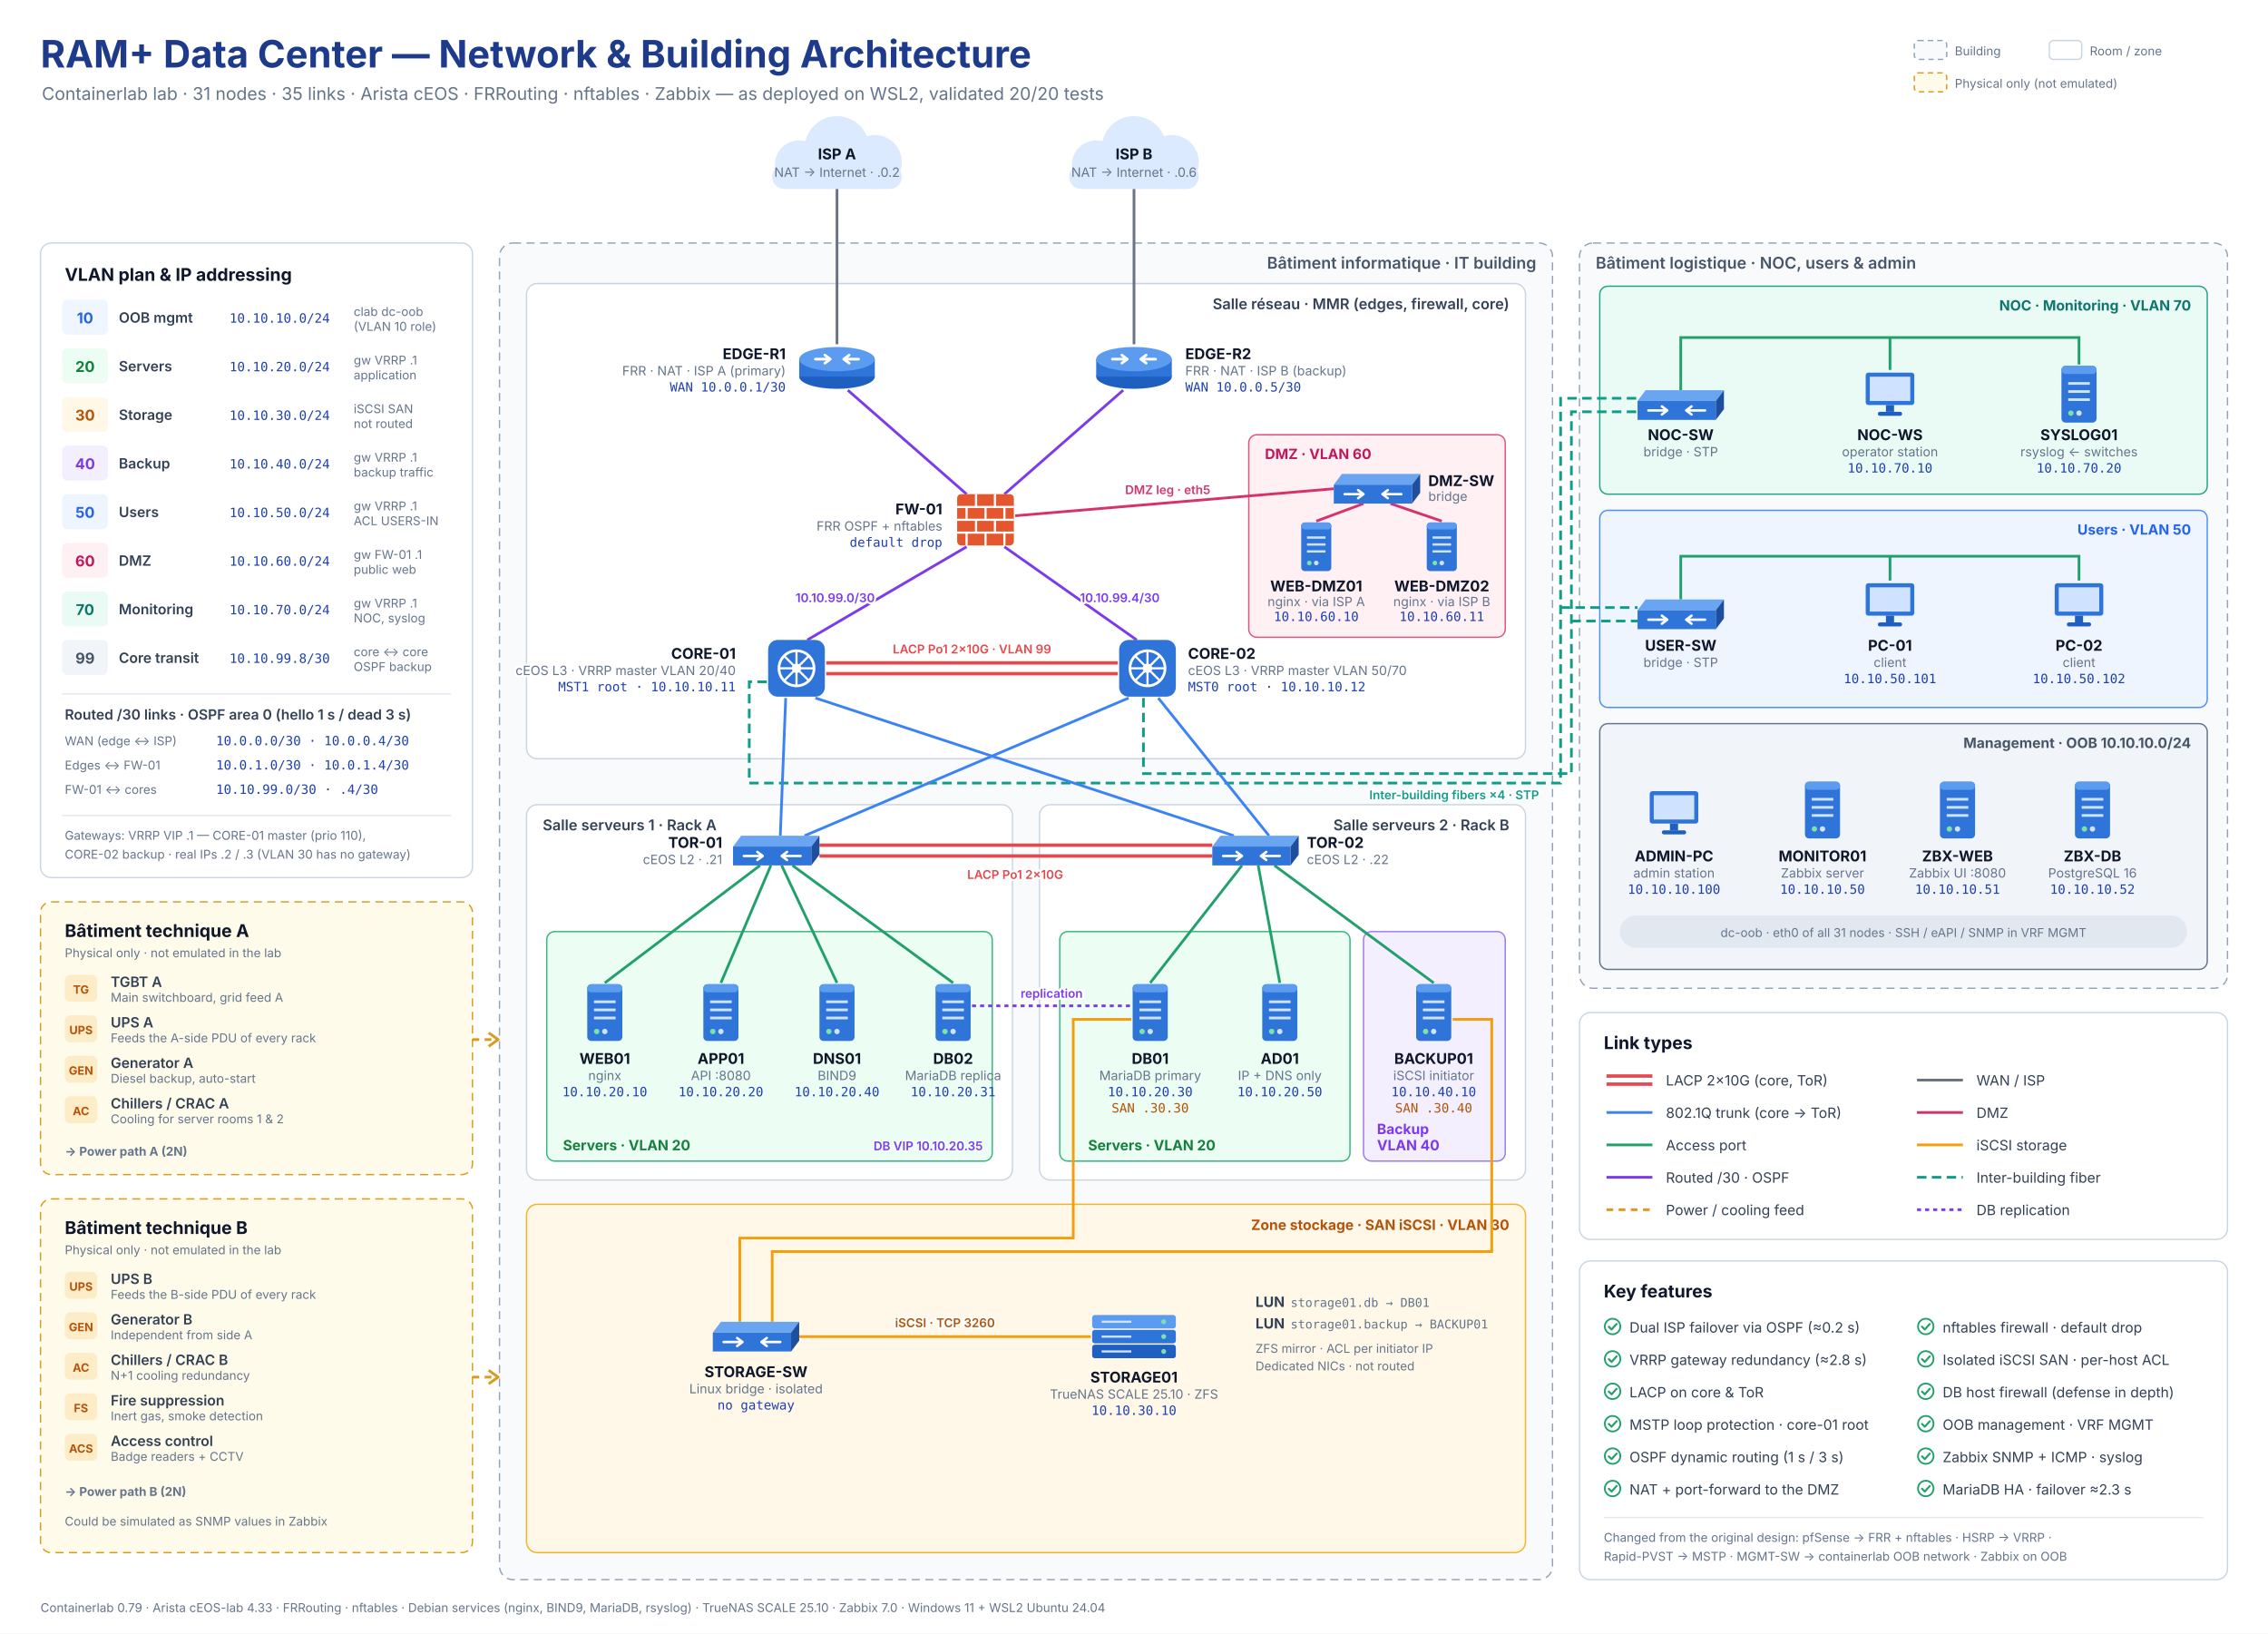
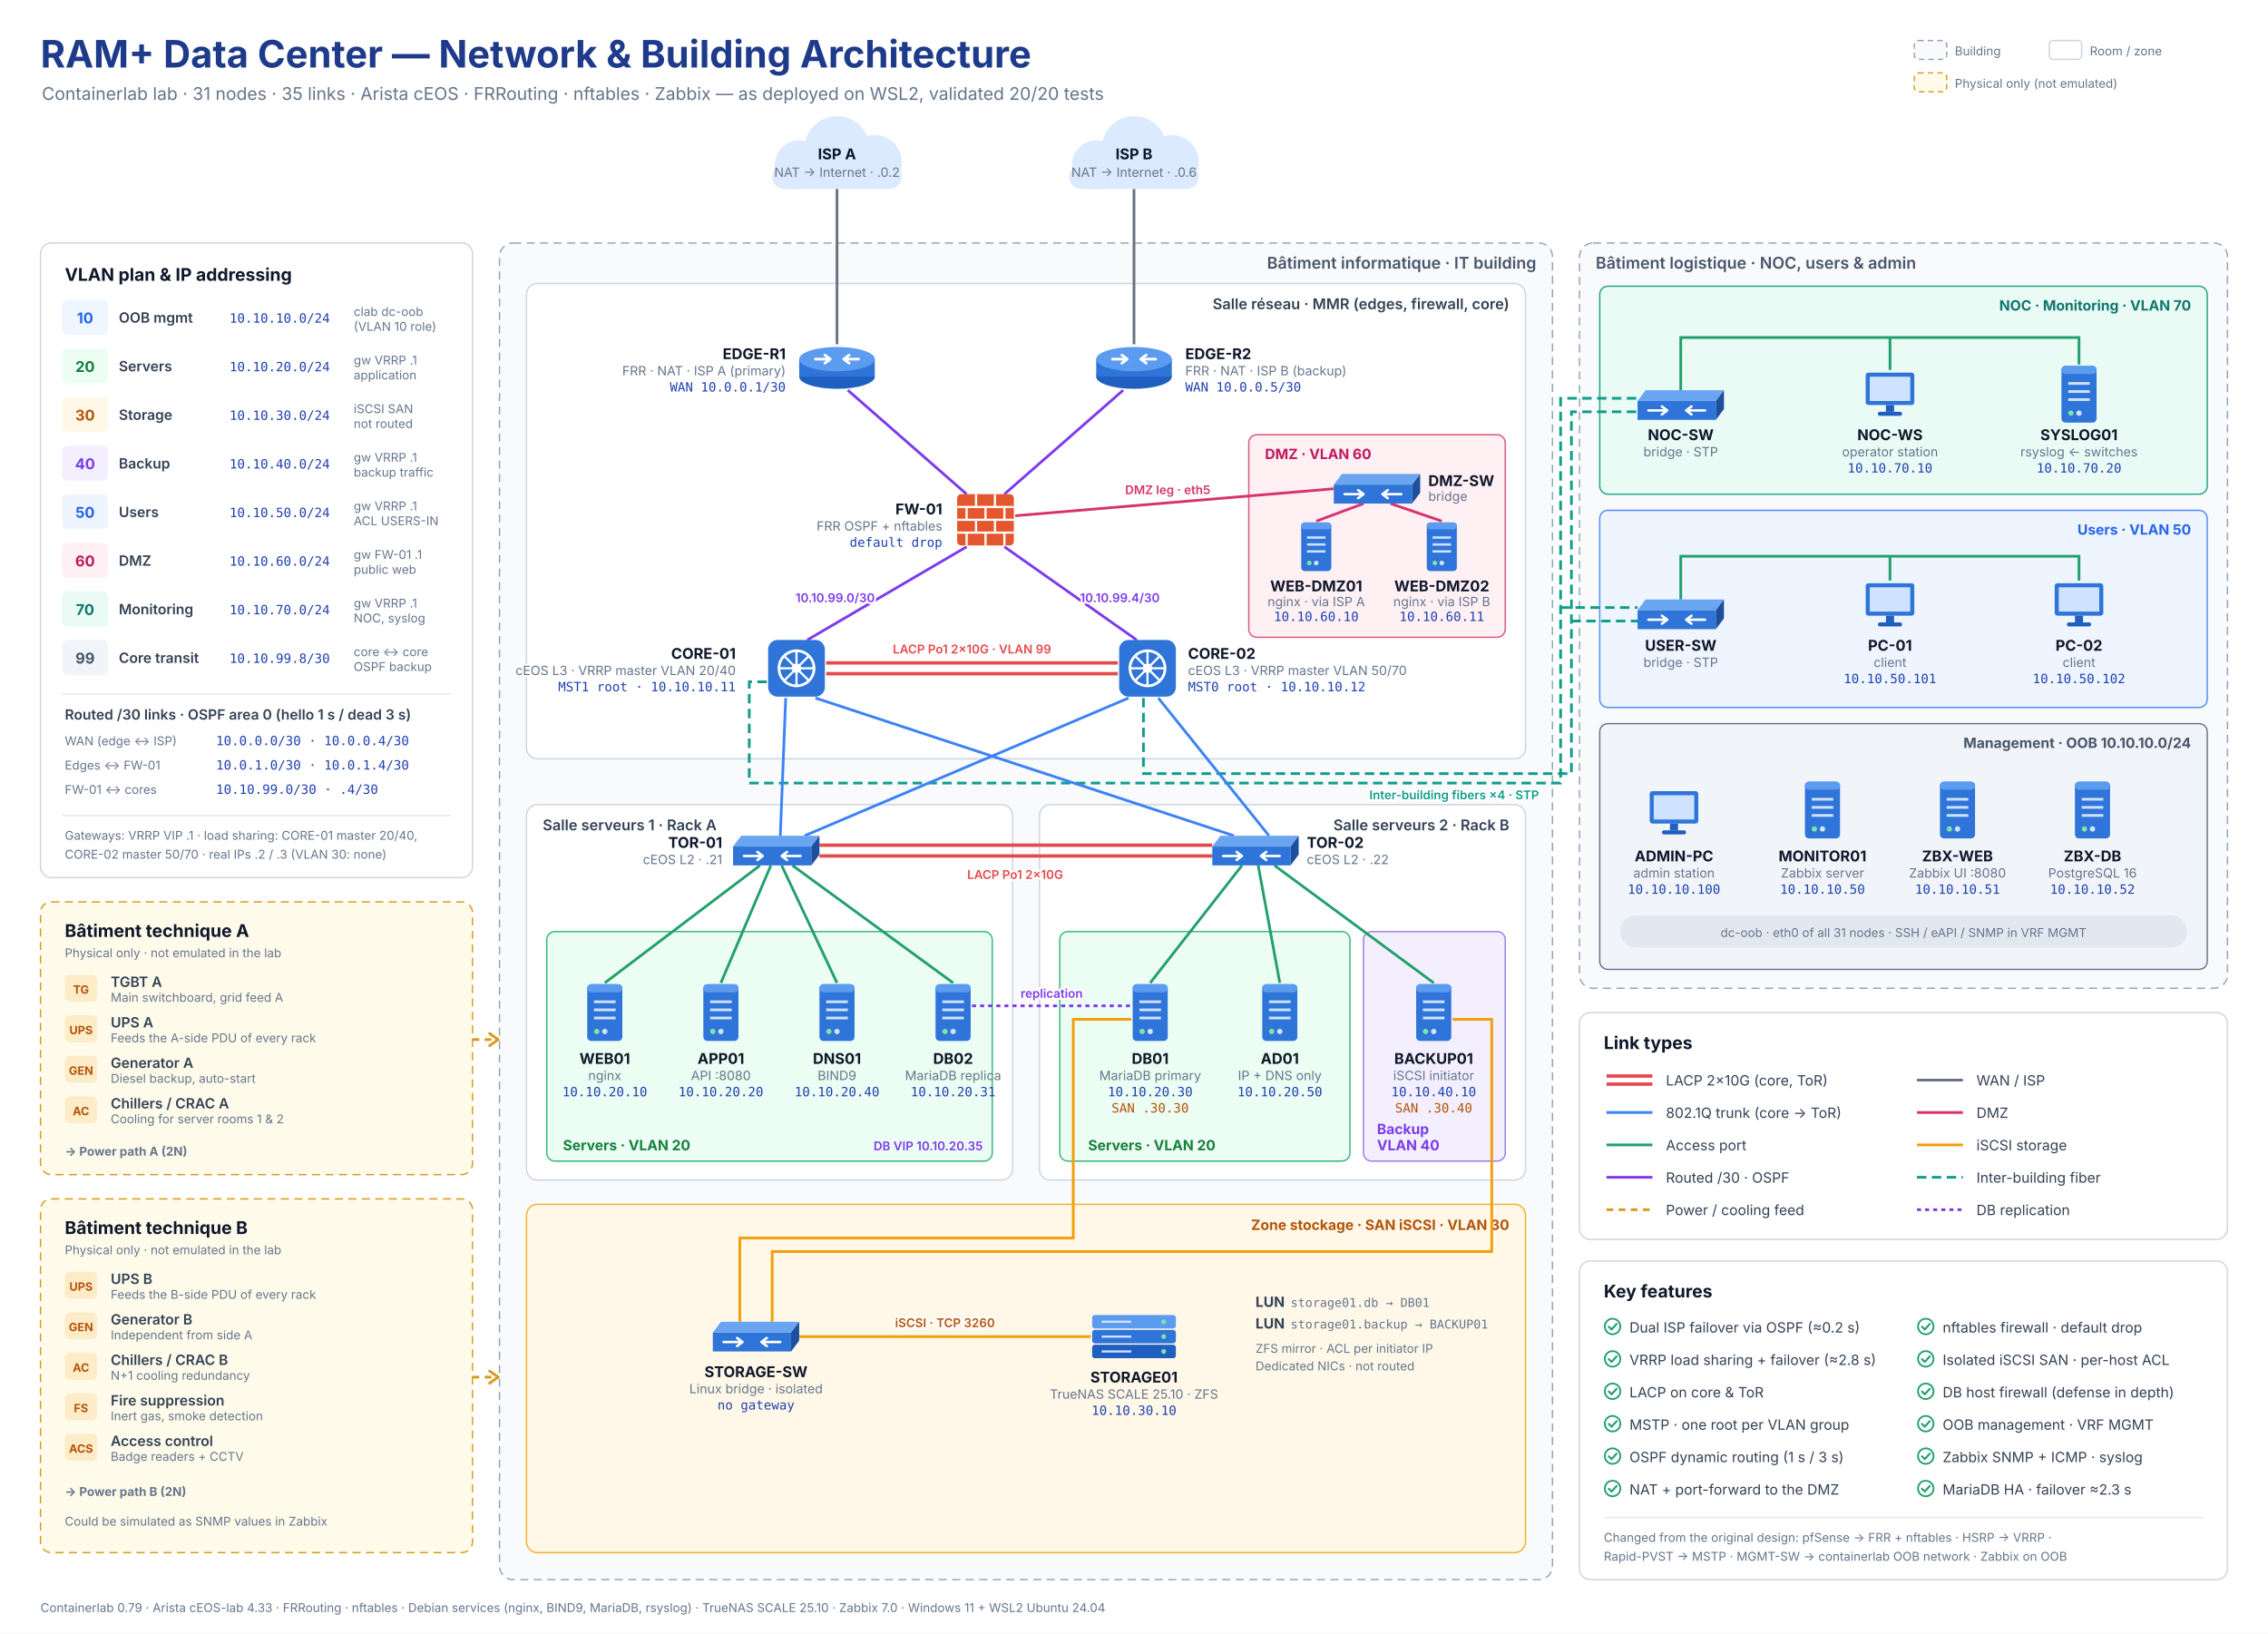
<svg xmlns="http://www.w3.org/2000/svg" viewBox="0 0 1680 1210" width="1680" height="1210" font-family="'Segoe UI', Inter, Roboto, Helvetica, Arial, sans-serif">
  <style>
    .title { font-size: 28px; font-weight: 700; fill: #1e3a8a; }
    .sub   { font-size: 13px; fill: #64748b; }
    .bld   { font-size: 12px; font-weight: 600; fill: #475569; }
    .room  { font-size: 11px; font-weight: 600; fill: #334155; }
    .zone  { font-size: 10.5px; font-weight: 700; }
    .n     { font-size: 11px; font-weight: 700; fill: #0f172a; }
    .r     { font-size: 9.5px; fill: #64748b; }
    .ip    { font-size: 9.5px; fill: #1e40af; font-family: Consolas, 'JetBrains Mono', Menlo, monospace; }
    .san   { font-size: 9.5px; fill: #b45309; font-family: Consolas, 'JetBrains Mono', Menlo, monospace; }
    .lk    { font-size: 9px; font-weight: 600; }
    .h     { paint-order: stroke; stroke: #ffffff; stroke-width: 3px; stroke-linejoin: round; }
    .ph    { font-size: 13px; font-weight: 700; fill: #0f172a; }
    .pt    { font-size: 10.5px; fill: #334155; }
    .ps    { font-size: 9px; fill: #64748b; }
    .mono  { font-family: Consolas, 'JetBrains Mono', Menlo, monospace; }
    .wan    { stroke: #6b7280; stroke-width: 2; fill: none; }
    .routed { stroke: #7c3aed; stroke-width: 2; fill: none; }
    .trunk  { stroke: #3b82f6; stroke-width: 2; fill: none; }
    .access { stroke: #22a06b; stroke-width: 2; fill: none; }
    .lacp   { stroke: #e5484d; stroke-width: 2.5; fill: none; }
    .dmz    { stroke: #d6336c; stroke-width: 2; fill: none; }
    .iscsi  { stroke: #f59e0b; stroke-width: 2; fill: none; }
    .fiber  { stroke: #0f9d8a; stroke-width: 2; fill: none; stroke-dasharray: 7 4; }
    .power  { stroke: #d99a1e; stroke-width: 2; fill: none; stroke-dasharray: 5 4; }
    .repl   { stroke: #7c3aed; stroke-width: 2; fill: none; stroke-dasharray: 3 3; }
  </style>
  <defs>
    <symbol id="router" viewBox="0 0 60 34">
      <ellipse cx="30" cy="24" rx="28" ry="9" fill="#1f5fbf" />
      <rect x="2" y="11" width="56" height="13" fill="#2f74d8" />
      <ellipse cx="30" cy="11" rx="28" ry="9" fill="#5b9bf0" />
      <path d="M14 11 h11 M21 8 l4 3 -4 3 M46 11 h-11 M39 8 l-4 3 4 3" stroke="#fff" stroke-width="2" fill="none" stroke-linecap="round" stroke-linejoin="round" />
    </symbol>
    <symbol id="firewall" viewBox="0 0 44 40">
      <rect x="1" y="1" width="42" height="38" rx="3" fill="#e4572e" />
      <path d="M1 10.5 H43 M1 20 H43 M1 29.5 H43 M15 1 V10.5 M29 1 V10.5 M8 10.5 V20 M22 10.5 V20 M36 10.5 V20 M15 20 V29.5 M29 20 V29.5 M8 29.5 V39 M22 29.5 V39 M36 29.5 V39" stroke="#fff" stroke-width="1.6" fill="none" />
    </symbol>
    <symbol id="core" viewBox="0 0 44 44">
      <rect x="1" y="1" width="42" height="42" rx="7" fill="#2f74d8" />
      <circle cx="22" cy="22" r="13" fill="none" stroke="#fff" stroke-width="2" />
      <path d="M22 9 V35 M9 22 H35 M13 13 L31 31 M31 13 L13 31" stroke="#fff" stroke-width="1.6" />
      <circle cx="22" cy="22" r="3.5" fill="#fff" />
    </symbol>
    <symbol id="l2" viewBox="0 0 64 22">
      <polygon points="6,0 64,0 58,8 0,8" fill="#6aa5f2" />
      <rect x="0" y="8" width="58" height="14" fill="#2f74d8" />
      <polygon points="58,8 64,0 64,14 58,22" fill="#1d4f9e" />
      <path d="M8 15 h14 M18 12 l4 3 -4 3 M50 15 h-14 M40 12 l-4 3 4 3" stroke="#fff" stroke-width="1.8" fill="none" stroke-linecap="round" stroke-linejoin="round" />
    </symbol>
    <symbol id="server" viewBox="0 0 28 44">
      <rect x="1" y="1" width="26" height="42" rx="3" fill="#2f74d8" />
      <rect x="1" y="1" width="26" height="6" rx="3" fill="#5b9bf0" />
      <path d="M6 14 H22 M6 20 H22 M6 26 H22" stroke="#cfe2ff" stroke-width="2" />
      <circle cx="8" cy="36" r="2" fill="#7ee2a8" />
      <circle cx="14" cy="36" r="2" fill="#cfe2ff" />
    </symbol>
    <symbol id="pc" viewBox="0 0 40 36">
      <rect x="2" y="2" width="36" height="24" rx="2" fill="#2f74d8" />
      <rect x="5" y="5" width="30" height="18" fill="#cfe2ff" />
      <rect x="17" y="26" width="6" height="5" fill="#1f5fbf" />
      <rect x="11" y="31" width="18" height="3" rx="1.5" fill="#1f5fbf" />
    </symbol>
    <symbol id="storage" viewBox="0 0 64 34">
      <rect x="1" y="1" width="62" height="10" rx="2" fill="#5b9bf0" />
      <rect x="1" y="12" width="62" height="10" rx="2" fill="#2f74d8" />
      <rect x="1" y="23" width="62" height="10" rx="2" fill="#1f5fbf" />
      <path d="M8 6 H30 M8 17 H30 M8 28 H30" stroke="#cfe2ff" stroke-width="1.6" />
      <circle cx="54" cy="6" r="1.8" fill="#7ee2a8" />
      <circle cx="54" cy="17" r="1.8" fill="#7ee2a8" />
      <circle cx="54" cy="28" r="1.8" fill="#7ee2a8" />
    </symbol>
    <symbol id="check" viewBox="0 0 14 14">
      <circle cx="7" cy="7" r="6.2" fill="none" stroke="#22a06b" stroke-width="1.4" />
      <path d="M4 7.2 L6.2 9.4 L10.2 5" stroke="#22a06b" stroke-width="1.6" fill="none" stroke-linecap="round" stroke-linejoin="round" />
    </symbol>
  </defs>
  <rect width="1680" height="1210" fill="#ffffff" />
  <text x="30" y="50" class="title">RAM+ Data Center — Network &amp; Building Architecture</text>
  <text x="31" y="74" class="sub">Containerlab lab · 31 nodes · 35 links · Arista cEOS · FRRouting · nftables · Zabbix — as deployed on WSL2, validated 20/20 tests</text>
  <g transform="translate(1418,30)">
    <rect x="0" y="0" width="24" height="14" rx="3" fill="#f8fafc" stroke="#94a3b8" stroke-dasharray="4 3" />
    <text x="30" y="11" class="ps">Building</text>
    <rect x="100" y="0" width="24" height="14" rx="3" fill="#ffffff" stroke="#cbd5e1" />
    <text x="130" y="11" class="ps">Room / zone</text>
    <rect x="0" y="24" width="24" height="14" rx="3" fill="#fffbeb" stroke="#d99a1e" stroke-dasharray="4 3" />
    <text x="30" y="35" class="ps">Physical only (not emulated)</text>
  </g>
  <g transform="translate(620,116)">
    <circle cx="-28" cy="6" r="18" fill="#dbeafe" />
    <circle cx="0" cy="-6" r="24" fill="#dbeafe" />
    <circle cx="28" cy="4" r="20" fill="#dbeafe" />
    <rect x="-48" y="6" width="96" height="18" rx="9" fill="#dbeafe" />
    <text x="0" y="2" text-anchor="middle" class="n">ISP A</text>
    <text x="0" y="15" text-anchor="middle" class="r">NAT → Internet · .0.2</text>
  </g>
  <g transform="translate(840,116)">
    <circle cx="-28" cy="6" r="18" fill="#dbeafe" />
    <circle cx="0" cy="-6" r="24" fill="#dbeafe" />
    <circle cx="28" cy="4" r="20" fill="#dbeafe" />
    <rect x="-48" y="6" width="96" height="18" rx="9" fill="#dbeafe" />
    <text x="0" y="2" text-anchor="middle" class="n">ISP B</text>
    <text x="0" y="15" text-anchor="middle" class="r">NAT → Internet · .0.6</text>
  </g>
  <rect x="30" y="180" width="320" height="470" rx="8" fill="#ffffff" stroke="#cbd5e1" />
  <text x="48" y="208" class="ph">VLAN plan &amp; IP addressing</text>
  <g font-size="11">
    <g transform="translate(0,222)">
      <rect x="46" y="0" width="34" height="26" rx="4" fill="#eff6ff" />
      <text x="63" y="17.5" text-anchor="middle" font-weight="700" fill="#2563eb">10</text>
      <text x="88" y="17" class="pt" font-weight="600">OOB mgmt</text>
      <text x="170" y="17" class="ip">10.10.10.0/24</text>
      <text x="262" y="12" class="ps">clab dc-oob</text>
      <text x="262" y="23" class="ps">(VLAN 10 role)</text>
    </g>
    <g transform="translate(0,258)">
      <rect x="46" y="0" width="34" height="26" rx="4" fill="#ecfdf3" />
      <text x="63" y="17.5" text-anchor="middle" font-weight="700" fill="#15803d">20</text>
      <text x="88" y="17" class="pt" font-weight="600">Servers</text>
      <text x="170" y="17" class="ip">10.10.20.0/24</text>
      <text x="262" y="12" class="ps">gw VRRP .1</text>
      <text x="262" y="23" class="ps">application</text>
    </g>
    <g transform="translate(0,294)">
      <rect x="46" y="0" width="34" height="26" rx="4" fill="#fff8e8" />
      <text x="63" y="17.5" text-anchor="middle" font-weight="700" fill="#b45309">30</text>
      <text x="88" y="17" class="pt" font-weight="600">Storage</text>
      <text x="170" y="17" class="ip">10.10.30.0/24</text>
      <text x="262" y="12" class="ps">iSCSI SAN</text>
      <text x="262" y="23" class="ps">not routed</text>
    </g>
    <g transform="translate(0,330)">
      <rect x="46" y="0" width="34" height="26" rx="4" fill="#f3efff" />
      <text x="63" y="17.5" text-anchor="middle" font-weight="700" fill="#7c3aed">40</text>
      <text x="88" y="17" class="pt" font-weight="600">Backup</text>
      <text x="170" y="17" class="ip">10.10.40.0/24</text>
      <text x="262" y="12" class="ps">gw VRRP .1</text>
      <text x="262" y="23" class="ps">backup traffic</text>
    </g>
    <g transform="translate(0,366)">
      <rect x="46" y="0" width="34" height="26" rx="4" fill="#eef5ff" />
      <text x="63" y="17.5" text-anchor="middle" font-weight="700" fill="#2563eb">50</text>
      <text x="88" y="17" class="pt" font-weight="600">Users</text>
      <text x="170" y="17" class="ip">10.10.50.0/24</text>
      <text x="262" y="12" class="ps">gw VRRP .1</text>
      <text x="262" y="23" class="ps">ACL USERS-IN</text>
    </g>
    <g transform="translate(0,402)">
      <rect x="46" y="0" width="34" height="26" rx="4" fill="#fff0f4" />
      <text x="63" y="17.5" text-anchor="middle" font-weight="700" fill="#be185d">60</text>
      <text x="88" y="17" class="pt" font-weight="600">DMZ</text>
      <text x="170" y="17" class="ip">10.10.60.0/24</text>
      <text x="262" y="12" class="ps">gw FW-01 .1</text>
      <text x="262" y="23" class="ps">public web</text>
    </g>
    <g transform="translate(0,438)">
      <rect x="46" y="0" width="34" height="26" rx="4" fill="#eafaf5" />
      <text x="63" y="17.5" text-anchor="middle" font-weight="700" fill="#0f766e">70</text>
      <text x="88" y="17" class="pt" font-weight="600">Monitoring</text>
      <text x="170" y="17" class="ip">10.10.70.0/24</text>
      <text x="262" y="12" class="ps">gw VRRP .1</text>
      <text x="262" y="23" class="ps">NOC, syslog</text>
    </g>
    <g transform="translate(0,474)">
      <rect x="46" y="0" width="34" height="26" rx="4" fill="#f1f5f9" />
      <text x="63" y="17.5" text-anchor="middle" font-weight="700" fill="#475569">99</text>
      <text x="88" y="17" class="pt" font-weight="600">Core transit</text>
      <text x="170" y="17" class="ip">10.10.99.8/30</text>
      <text x="262" y="12" class="ps">core ↔ core</text>
      <text x="262" y="23" class="ps">OSPF backup</text>
    </g>
  </g>
  <line x1="46" y1="514" x2="334" y2="514" stroke="#e2e8f0" />
  <text x="48" y="533" class="pt" font-weight="600">Routed /30 links · OSPF area 0 (hello 1 s / dead 3 s)</text>
  <text x="48" y="552" class="ps">WAN (edge ↔ ISP)</text>
  <text x="160" y="552" class="ip">10.0.0.0/30 · 10.0.0.4/30</text>
  <text x="48" y="570" class="ps">Edges ↔ FW-01</text>
  <text x="160" y="570" class="ip">10.0.1.0/30 · 10.0.1.4/30</text>
  <text x="48" y="588" class="ps">FW-01 ↔ cores</text>
  <text x="160" y="588" class="ip">10.10.99.0/30 · .4/30</text>
  <line x1="46" y1="604" x2="334" y2="604" stroke="#e2e8f0" />
-   <text x="48" y="622" class="ps">Gateways: VRRP VIP .1 — CORE-01 master (prio 110),</text>
-   <text x="48" y="636" class="ps">CORE-02 backup · real IPs .2 / .3 (VLAN 30 has no gateway)</text>
+   <text x="48" y="622" class="ps">Gateways: VRRP VIP .1 · load sharing: CORE-01 master 20/40,</text>
+   <text x="48" y="636" class="ps">CORE-02 master 50/70 · real IPs .2 / .3 (VLAN 30: none)</text>
  <rect x="30" y="668" width="320" height="202" rx="8" fill="#fffbeb" stroke="#d99a1e" stroke-dasharray="6 4" />
  <text x="48" y="694" class="ph">Bâtiment technique A</text>
  <text x="48" y="709" class="ps">Physical only · not emulated in the lab</text>
  <g class="pt">
    <rect x="48" y="722" width="24" height="20" rx="4" fill="#fdecc8" />
    <text x="60" y="736" text-anchor="middle" font-size="8.5" font-weight="700" fill="#b45309">TG</text>
    <text x="82" y="731" font-weight="600">TGBT A</text>
    <text x="82" y="742" class="ps">Main switchboard, grid feed A</text>
    <rect x="48" y="752" width="24" height="20" rx="4" fill="#fdecc8" />
    <text x="60" y="766" text-anchor="middle" font-size="8.5" font-weight="700" fill="#b45309">UPS</text>
    <text x="82" y="761" font-weight="600">UPS A</text>
    <text x="82" y="772" class="ps">Feeds the A-side PDU of every rack</text>
    <rect x="48" y="782" width="24" height="20" rx="4" fill="#fdecc8" />
    <text x="60" y="796" text-anchor="middle" font-size="8.5" font-weight="700" fill="#b45309">GEN</text>
    <text x="82" y="791" font-weight="600">Generator A</text>
    <text x="82" y="802" class="ps">Diesel backup, auto-start</text>
    <rect x="48" y="812" width="24" height="20" rx="4" fill="#fdecc8" />
    <text x="60" y="826" text-anchor="middle" font-size="8.5" font-weight="700" fill="#b45309">AC</text>
    <text x="82" y="821" font-weight="600">Chillers / CRAC A</text>
    <text x="82" y="832" class="ps">Cooling for server rooms 1 &amp; 2</text>
  </g>
  <text x="48" y="856" class="ps" font-weight="700" fill="#b45309">→ Power path A (2N)</text>
  <rect x="30" y="888" width="320" height="262" rx="8" fill="#fffbeb" stroke="#d99a1e" stroke-dasharray="6 4" />
  <text x="48" y="914" class="ph">Bâtiment technique B</text>
  <text x="48" y="929" class="ps">Physical only · not emulated in the lab</text>
  <g class="pt">
    <rect x="48" y="942" width="24" height="20" rx="4" fill="#fdecc8" />
    <text x="60" y="956" text-anchor="middle" font-size="8.5" font-weight="700" fill="#b45309">UPS</text>
    <text x="82" y="951" font-weight="600">UPS B</text>
    <text x="82" y="962" class="ps">Feeds the B-side PDU of every rack</text>
    <rect x="48" y="972" width="24" height="20" rx="4" fill="#fdecc8" />
    <text x="60" y="986" text-anchor="middle" font-size="8.5" font-weight="700" fill="#b45309">GEN</text>
    <text x="82" y="981" font-weight="600">Generator B</text>
    <text x="82" y="992" class="ps">Independent from side A</text>
    <rect x="48" y="1002" width="24" height="20" rx="4" fill="#fdecc8" />
    <text x="60" y="1016" text-anchor="middle" font-size="8.5" font-weight="700" fill="#b45309">AC</text>
    <text x="82" y="1011" font-weight="600">Chillers / CRAC B</text>
    <text x="82" y="1022" class="ps">N+1 cooling redundancy</text>
    <rect x="48" y="1032" width="24" height="20" rx="4" fill="#fdecc8" />
    <text x="60" y="1046" text-anchor="middle" font-size="8.5" font-weight="700" fill="#b45309">FS</text>
    <text x="82" y="1041" font-weight="600">Fire suppression</text>
    <text x="82" y="1052" class="ps">Inert gas, smoke detection</text>
    <rect x="48" y="1062" width="24" height="20" rx="4" fill="#fdecc8" />
    <text x="60" y="1076" text-anchor="middle" font-size="8.5" font-weight="700" fill="#b45309">ACS</text>
    <text x="82" y="1071" font-weight="600">Access control</text>
    <text x="82" y="1082" class="ps">Badge readers + CCTV</text>
  </g>
  <text x="48" y="1108" class="ps" font-weight="700" fill="#b45309">→ Power path B (2N)</text>
  <text x="48" y="1130" class="ps">Could be simulated as SNMP values in Zabbix</text>
  <path d="M350 770 H368" class="power" />
  <path d="M362 765 L369 770 L362 775" fill="none" stroke="#d99a1e" stroke-width="2" />
  <path d="M350 1020 H368" class="power" />
  <path d="M362 1015 L369 1020 L362 1025" fill="none" stroke="#d99a1e" stroke-width="2" />
  <rect x="370" y="180" width="780" height="990" rx="10" fill="#f8fafc" stroke="#94a3b8" stroke-dasharray="6 4" />
  <text x="1138" y="199" text-anchor="end" class="bld">Bâtiment informatique · IT building</text>
  <rect x="390" y="210" width="740" height="352" rx="8" fill="#ffffff" stroke="#cbd5e1" />
  <text x="1118" y="229" text-anchor="end" class="room">Salle réseau · MMR (edges, firewall, core)</text>
  <rect x="925" y="322" width="190" height="150" rx="6" fill="#fff0f4" stroke="#e0527d" />
  <text x="937" y="340" class="zone" fill="#be185d">DMZ · VLAN 60</text>
  <rect x="390" y="596" width="360" height="278" rx="8" fill="#ffffff" stroke="#cbd5e1" />
  <text x="402" y="615" class="room">Salle serveurs 1 · Rack A</text>
  <rect x="770" y="596" width="360" height="278" rx="8" fill="#ffffff" stroke="#cbd5e1" />
  <text x="1118" y="615" text-anchor="end" class="room">Salle serveurs 2 · Rack B</text>
  <rect x="405" y="690" width="330" height="170" rx="6" fill="#ecfdf3" stroke="#34b87a" />
  <text x="417" y="852" class="zone" fill="#15803d">Servers · VLAN 20</text>
  <rect x="785" y="690" width="215" height="170" rx="6" fill="#ecfdf3" stroke="#34b87a" />
  <text x="806" y="852" class="zone" fill="#15803d">Servers · VLAN 20</text>
  <rect x="1010" y="690" width="105" height="170" rx="6" fill="#f3efff" stroke="#9b7bea" />
  <text x="1020" y="840" class="zone" fill="#7c3aed">Backup</text>
  <text x="1020" y="852" class="zone" fill="#7c3aed">VLAN 40</text>
  <rect x="390" y="892" width="740" height="258" rx="8" fill="#fff8e8" stroke="#f0b429" />
  <text x="1118" y="911" text-anchor="end" class="zone" fill="#b45309">Zone stockage · SAN iSCSI · VLAN 30</text>
  <rect x="1170" y="180" width="480" height="552" rx="10" fill="#f8fafc" stroke="#94a3b8" stroke-dasharray="6 4" />
  <text x="1182" y="199" class="bld">Bâtiment logistique · NOC, users &amp; admin</text>
  <rect x="1185" y="212" width="450" height="154" rx="6" fill="#eafaf5" stroke="#20a386" />
  <text x="1623" y="230" text-anchor="end" class="zone" fill="#0f766e">NOC · Monitoring · VLAN 70</text>
  <rect x="1185" y="378" width="450" height="146" rx="6" fill="#eef5ff" stroke="#4f8ef7" />
  <text x="1623" y="396" text-anchor="end" class="zone" fill="#2563eb">Users · VLAN 50</text>
  <rect x="1185" y="536" width="450" height="182" rx="6" fill="#f1f5f9" stroke="#64748b" />
  <text x="1623" y="554" text-anchor="end" class="zone" fill="#475569">Management · OOB 10.10.10.0/24</text>
  <path d="M620 140 V255" class="wan" />
  <path d="M840 140 V255" class="wan" />
  <path d="M628 289 L716 366" class="routed" />
  <path d="M832 289 L744 366" class="routed" />
  <path d="M716 405 L598 474" class="routed" />
  <path d="M744 405 L842 474" class="routed" />
  <text x="648" y="446" text-anchor="end" class="lk h" fill="#7c3aed">10.10.99.0/30</text>
  <text x="800" y="446" class="lk h" fill="#7c3aed">10.10.99.4/30</text>
  <path d="M752 382 L988 362" class="dmz" />
  <text x="865" y="366" text-anchor="middle" class="lk h" fill="#d6336c">DMZ leg · eth5</text>
  <path d="M1010 373 L975 386" class="dmz" />
  <path d="M1030 373 L1068 386" class="dmz" />
  <path d="M612 491 H828" class="lacp" />
  <path d="M612 499 H828" class="lacp" />
  <text x="720" y="484" text-anchor="middle" class="lk h" fill="#e5484d">LACP Po1 2×10G · VLAN 99</text>
  <path d="M568 505 H555 V580 H1156 V295 H1213" class="fiber" />
  <path d="M1156 450 H1213" class="fiber" />
  <path d="M847 517 V573 H1164 V305 H1213" class="fiber" />
  <path d="M1164 460 H1213" class="fiber" />
  <text x="1140" y="592" text-anchor="end" class="lk h" fill="#0f9d8a">Inter-building fibers ×4 · STP</text>
  <path d="M582 517 L578 619" class="trunk" />
  <path d="M604 517 L914 619" class="trunk" />
  <path d="M836 517 L596 619" class="trunk" />
  <path d="M858 517 L940 619" class="trunk" />
  <path d="M607 626 H898" class="lacp" />
  <path d="M607 634 H898" class="lacp" />
  <text x="752" y="651" text-anchor="middle" class="lk h" fill="#e5484d">LACP Po1 2×10G</text>
  <path d="M563 641 L448 728" class="access" />
  <path d="M571 641 L534 728" class="access" />
  <path d="M579 641 L620 728" class="access" />
  <path d="M587 641 L706 728" class="access" />
  <path d="M720 745 H838" class="repl" />
  <text x="779" y="739" text-anchor="middle" class="lk h" fill="#7c3aed">replication</text>
  <path d="M920 641 L852 728" class="access" />
  <path d="M932 641 L948 728" class="access" />
  <path d="M944 641 L1062 728" class="access" />
  <path d="M838 755 H795 V917 H548 V979" class="iscsi" />
  <path d="M1076 755 H1105 V927 H572 V979" class="iscsi" />
  <path d="M592 990 H808" class="iscsi" />
  <text x="700" y="983" text-anchor="middle" class="lk h" fill="#b45309">iSCSI · TCP 3260</text>
  <path d="M1245 289 V250 H1540 V270" class="access" />
  <path d="M1400 250 V274" class="access" />
  <path d="M1245 444 V412 H1540 V430" class="access" />
  <path d="M1400 412 V430" class="access" />
  <use href="#router" x="590" y="255" width="60" height="34" />
  <text x="582" y="266" text-anchor="end" class="n h">EDGE-R1</text>
  <text x="582" y="278" text-anchor="end" class="r h">FRR · NAT · ISP A (primary)</text>
  <text x="582" y="290" text-anchor="end" class="ip h">WAN 10.0.0.1/30</text>
  <use href="#router" x="810" y="255" width="60" height="34" />
  <text x="878" y="266" class="n h">EDGE-R2</text>
  <text x="878" y="278" class="r h">FRR · NAT · ISP B (backup)</text>
  <text x="878" y="290" class="ip h">WAN 10.0.0.5/30</text>
  <use href="#firewall" x="708" y="365" width="44" height="40" />
  <text x="698" y="381" text-anchor="end" class="n h">FW-01</text>
  <text x="698" y="393" text-anchor="end" class="r h">FRR OSPF + nftables</text>
  <text x="698" y="405" text-anchor="end" class="ip h">default drop</text>
  <use href="#core" x="568" y="473" width="44" height="44" />
  <text x="545" y="488" text-anchor="end" class="n h">CORE-01</text>
  <text x="545" y="500" text-anchor="end" class="r h">cEOS L3 · VRRP master VLAN 20/40</text>
  <text x="545" y="512" text-anchor="end" class="ip h">MST1 root · 10.10.10.11</text>
  <use href="#core" x="828" y="473" width="44" height="44" />
  <text x="880" y="488" class="n h">CORE-02</text>
  <text x="880" y="500" class="r h">cEOS L3 · VRRP master VLAN 50/70</text>
  <text x="880" y="512" class="ip h">MST0 root · 10.10.10.12</text>
  <use href="#l2" x="988" y="351" width="64" height="22" />
  <text x="1058" y="360" class="n">DMZ-SW</text>
  <text x="1058" y="371" class="r">bridge</text>
  <use href="#server" x="963" y="386" width="24" height="38" />
  <text x="975" y="438" text-anchor="middle" class="n">WEB-DMZ01</text>
  <text x="975" y="449" text-anchor="middle" class="r">nginx · via ISP A</text>
  <text x="975" y="460" text-anchor="middle" class="ip">10.10.60.10</text>
  <use href="#server" x="1056" y="386" width="24" height="38" />
  <text x="1068" y="438" text-anchor="middle" class="n">WEB-DMZ02</text>
  <text x="1068" y="449" text-anchor="middle" class="r">nginx · via ISP B</text>
  <text x="1068" y="460" text-anchor="middle" class="ip">10.10.60.11</text>
  <use href="#l2" x="543" y="619" width="64" height="22" />
  <text x="535" y="628" text-anchor="end" class="n h">TOR-01</text>
  <text x="535" y="640" text-anchor="end" class="r h">cEOS L2 · .21</text>
  <use href="#server" x="434" y="728" width="28" height="44" />
  <text x="448" y="788" text-anchor="middle" class="n">WEB01</text>
  <text x="448" y="800" text-anchor="middle" class="r">nginx</text>
  <text x="448" y="812" text-anchor="middle" class="ip">10.10.20.10</text>
  <use href="#server" x="520" y="728" width="28" height="44" />
  <text x="534" y="788" text-anchor="middle" class="n">APP01</text>
  <text x="534" y="800" text-anchor="middle" class="r">API :8080</text>
  <text x="534" y="812" text-anchor="middle" class="ip">10.10.20.20</text>
  <use href="#server" x="606" y="728" width="28" height="44" />
  <text x="620" y="788" text-anchor="middle" class="n">DNS01</text>
  <text x="620" y="800" text-anchor="middle" class="r">BIND9</text>
  <text x="620" y="812" text-anchor="middle" class="ip">10.10.20.40</text>
  <use href="#server" x="692" y="728" width="28" height="44" />
  <text x="706" y="788" text-anchor="middle" class="n">DB02</text>
  <text x="706" y="800" text-anchor="middle" class="r">MariaDB replica</text>
  <text x="706" y="812" text-anchor="middle" class="ip">10.10.20.31</text>
  <text x="728" y="852" text-anchor="end" class="lk" fill="#7c3aed">DB VIP 10.10.20.35</text>
  <use href="#l2" x="898" y="619" width="64" height="22" />
  <text x="968" y="628" class="n h">TOR-02</text>
  <text x="968" y="640" class="r h">cEOS L2 · .22</text>
  <use href="#server" x="838" y="728" width="28" height="44" />
  <text x="852" y="788" text-anchor="middle" class="n">DB01</text>
  <text x="852" y="800" text-anchor="middle" class="r">MariaDB primary</text>
  <text x="852" y="812" text-anchor="middle" class="ip">10.10.20.30</text>
  <text x="852" y="824" text-anchor="middle" class="san">SAN .30.30</text>
  <use href="#server" x="934" y="728" width="28" height="44" />
  <text x="948" y="788" text-anchor="middle" class="n">AD01</text>
  <text x="948" y="800" text-anchor="middle" class="r">IP + DNS only</text>
  <text x="948" y="812" text-anchor="middle" class="ip">10.10.20.50</text>
  <use href="#server" x="1048" y="728" width="28" height="44" />
  <text x="1062" y="788" text-anchor="middle" class="n">BACKUP01</text>
  <text x="1062" y="800" text-anchor="middle" class="r">iSCSI initiator</text>
  <text x="1062" y="812" text-anchor="middle" class="ip">10.10.40.10</text>
  <text x="1062" y="824" text-anchor="middle" class="san">SAN .30.40</text>
  <use href="#l2" x="528" y="979" width="64" height="22" />
  <text x="560" y="1020" text-anchor="middle" class="n">STORAGE-SW</text>
  <text x="560" y="1032" text-anchor="middle" class="r">Linux bridge · isolated</text>
  <text x="560" y="1044" text-anchor="middle" class="ip">no gateway</text>
  <use href="#storage" x="808" y="973" width="64" height="34" />
  <text x="840" y="1024" text-anchor="middle" class="n">STORAGE01</text>
  <text x="840" y="1036" text-anchor="middle" class="r">TrueNAS SCALE 25.10 · ZFS</text>
  <text x="840" y="1048" text-anchor="middle" class="ip">10.10.30.10</text>
  <g>
    <text x="930" y="968" class="pt" font-weight="700" fill="#0f172a">LUN</text>
    <text x="956" y="968" class="ps mono">storage01.db → DB01</text>
    <text x="930" y="984" class="pt" font-weight="700" fill="#0f172a">LUN</text>
    <text x="956" y="984" class="ps mono">storage01.backup → BACKUP01</text>
    <text x="930" y="1002" class="ps">ZFS mirror · ACL per initiator IP</text>
    <text x="930" y="1015" class="ps">Dedicated NICs · not routed</text>
  </g>
  <use href="#l2" x="1213" y="289" width="64" height="22" />
  <text x="1245" y="326" text-anchor="middle" class="n">NOC-SW</text>
  <text x="1245" y="338" text-anchor="middle" class="r">bridge · STP</text>
  <use href="#pc" x="1380" y="274" width="40" height="36" />
  <text x="1400" y="326" text-anchor="middle" class="n">NOC-WS</text>
  <text x="1400" y="338" text-anchor="middle" class="r">operator station</text>
  <text x="1400" y="350" text-anchor="middle" class="ip">10.10.70.10</text>
  <use href="#server" x="1526" y="270" width="28" height="44" />
  <text x="1540" y="326" text-anchor="middle" class="n">SYSLOG01</text>
  <text x="1540" y="338" text-anchor="middle" class="r">rsyslog ← switches</text>
  <text x="1540" y="350" text-anchor="middle" class="ip">10.10.70.20</text>
  <use href="#l2" x="1213" y="444" width="64" height="22" />
  <text x="1245" y="482" text-anchor="middle" class="n">USER-SW</text>
  <text x="1245" y="494" text-anchor="middle" class="r">bridge · STP</text>
  <use href="#pc" x="1380" y="430" width="40" height="36" />
  <text x="1400" y="482" text-anchor="middle" class="n">PC-01</text>
  <text x="1400" y="494" text-anchor="middle" class="r">client</text>
  <text x="1400" y="506" text-anchor="middle" class="ip">10.10.50.101</text>
  <use href="#pc" x="1520" y="430" width="40" height="36" />
  <text x="1540" y="482" text-anchor="middle" class="n">PC-02</text>
  <text x="1540" y="494" text-anchor="middle" class="r">client</text>
  <text x="1540" y="506" text-anchor="middle" class="ip">10.10.50.102</text>
  <use href="#pc" x="1220" y="584" width="40" height="36" />
  <text x="1240" y="638" text-anchor="middle" class="n">ADMIN-PC</text>
  <text x="1240" y="650" text-anchor="middle" class="r">admin station</text>
  <text x="1240" y="662" text-anchor="middle" class="ip">10.10.10.100</text>
  <use href="#server" x="1336" y="578" width="28" height="44" />
  <text x="1350" y="638" text-anchor="middle" class="n">MONITOR01</text>
  <text x="1350" y="650" text-anchor="middle" class="r">Zabbix server</text>
  <text x="1350" y="662" text-anchor="middle" class="ip">10.10.10.50</text>
  <use href="#server" x="1436" y="578" width="28" height="44" />
  <text x="1450" y="638" text-anchor="middle" class="n">ZBX-WEB</text>
  <text x="1450" y="650" text-anchor="middle" class="r">Zabbix UI :8080</text>
  <text x="1450" y="662" text-anchor="middle" class="ip">10.10.10.51</text>
  <use href="#server" x="1536" y="578" width="28" height="44" />
  <text x="1550" y="638" text-anchor="middle" class="n">ZBX-DB</text>
  <text x="1550" y="650" text-anchor="middle" class="r">PostgreSQL 16</text>
  <text x="1550" y="662" text-anchor="middle" class="ip">10.10.10.52</text>
  <rect x="1200" y="678" width="420" height="24" rx="12" fill="#e2e8f0" />
  <text x="1410" y="694" text-anchor="middle" class="ps" fill="#334155">dc-oob · eth0 of all 31 nodes · SSH / eAPI / SNMP in VRF MGMT</text>
  <rect x="1170" y="750" width="480" height="168" rx="8" fill="#ffffff" stroke="#cbd5e1" />
  <text x="1188" y="777" class="ph">Link types</text>
  <g class="pt">
    <path d="M1190 797 H1224 M1190 803 H1224" class="lacp" />
    <text x="1234" y="804">LACP 2×10G (core, ToR)</text>
    <path d="M1190 824 H1224" class="trunk" />
    <text x="1234" y="828">802.1Q trunk (core → ToR)</text>
    <path d="M1190 848 H1224" class="access" />
    <text x="1234" y="852">Access port</text>
    <path d="M1190 872 H1224" class="routed" />
    <text x="1234" y="876">Routed /30 · OSPF</text>
    <path d="M1190 896 H1224" class="power" />
    <text x="1234" y="900">Power / cooling feed</text>
    <path d="M1420 800 H1454" class="wan" />
    <text x="1464" y="804">WAN / ISP</text>
    <path d="M1420 824 H1454" class="dmz" />
    <text x="1464" y="828">DMZ</text>
    <path d="M1420 848 H1454" class="iscsi" />
    <text x="1464" y="852">iSCSI storage</text>
    <path d="M1420 872 H1454" class="fiber" />
    <text x="1464" y="876">Inter-building fiber</text>
    <path d="M1420 896 H1454" class="repl" />
    <text x="1464" y="900">DB replication</text>
  </g>
  <rect x="1170" y="934" width="480" height="236" rx="8" fill="#ffffff" stroke="#cbd5e1" />
  <text x="1188" y="961" class="ph">Key features</text>
  <g class="pt">
    <use href="#check" x="1188" y="976" width="13" height="13" />
    <text x="1207" y="987">Dual ISP failover via OSPF (≈0.2 s)</text>
    <use href="#check" x="1188" y="1000" width="13" height="13" />
-     <text x="1207" y="1011">VRRP gateway redundancy (≈2.8 s)</text>
+     <text x="1207" y="1011">VRRP load sharing + failover (≈2.8 s)</text>
    <use href="#check" x="1188" y="1024" width="13" height="13" />
    <text x="1207" y="1035">LACP on core &amp; ToR</text>
    <use href="#check" x="1188" y="1048" width="13" height="13" />
-     <text x="1207" y="1059">MSTP loop protection · core-01 root</text>
+     <text x="1207" y="1059">MSTP · one root per VLAN group</text>
    <use href="#check" x="1188" y="1072" width="13" height="13" />
    <text x="1207" y="1083">OSPF dynamic routing (1 s / 3 s)</text>
    <use href="#check" x="1188" y="1096" width="13" height="13" />
    <text x="1207" y="1107">NAT + port-forward to the DMZ</text>
    <use href="#check" x="1420" y="976" width="13" height="13" />
    <text x="1439" y="987">nftables firewall · default drop</text>
    <use href="#check" x="1420" y="1000" width="13" height="13" />
    <text x="1439" y="1011">Isolated iSCSI SAN · per-host ACL</text>
    <use href="#check" x="1420" y="1024" width="13" height="13" />
    <text x="1439" y="1035">DB host firewall (defense in depth)</text>
    <use href="#check" x="1420" y="1048" width="13" height="13" />
    <text x="1439" y="1059">OOB management · VRF MGMT</text>
    <use href="#check" x="1420" y="1072" width="13" height="13" />
    <text x="1439" y="1083">Zabbix SNMP + ICMP · syslog</text>
    <use href="#check" x="1420" y="1096" width="13" height="13" />
    <text x="1439" y="1107">MariaDB HA · failover ≈2.3 s</text>
  </g>
  <line x1="1188" y1="1124" x2="1632" y2="1124" stroke="#e2e8f0" />
  <text x="1188" y="1142" class="ps">Changed from the original design: pfSense → FRR + nftables · HSRP → VRRP ·</text>
  <text x="1188" y="1156" class="ps">Rapid-PVST → MSTP · MGMT-SW → containerlab OOB network · Zabbix on OOB</text>
  <text x="30" y="1194" class="ps">Containerlab 0.79 · Arista cEOS-lab 4.33 · FRRouting · nftables · Debian services (nginx, BIND9, MariaDB, rsyslog) · TrueNAS SCALE 25.10 · Zabbix 7.0 · Windows 11 + WSL2 Ubuntu 24.04</text>
</svg>
